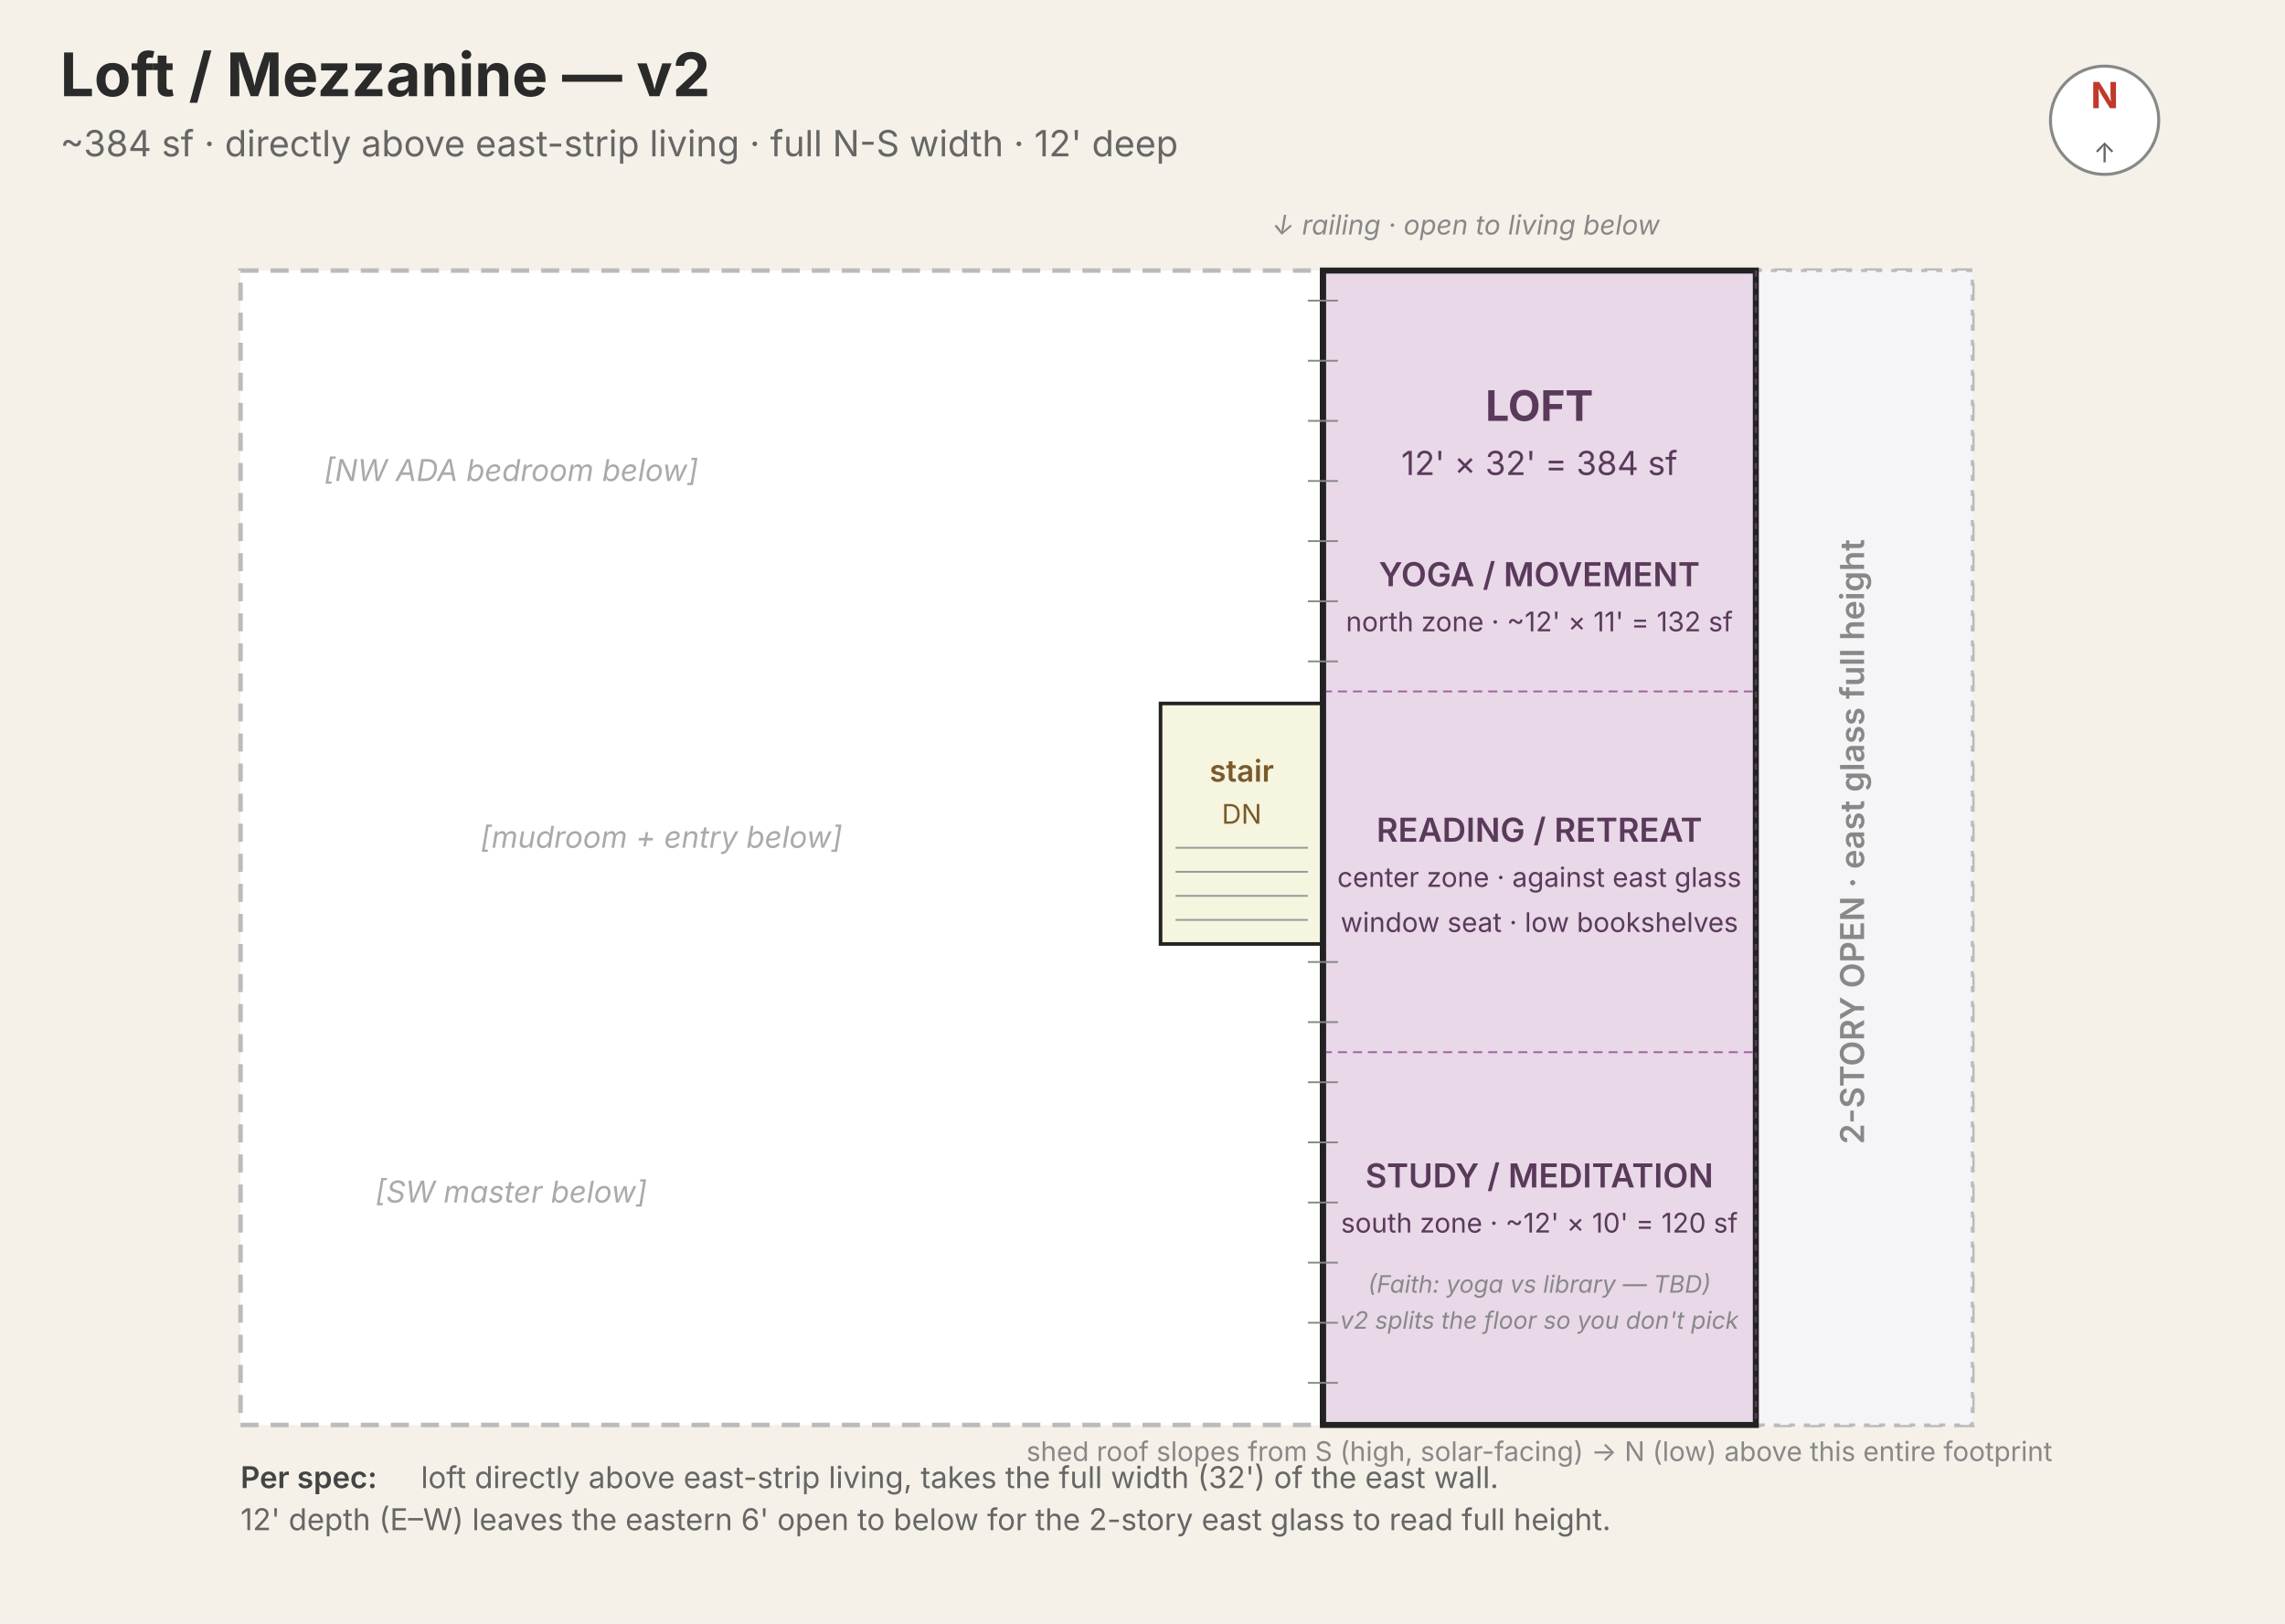
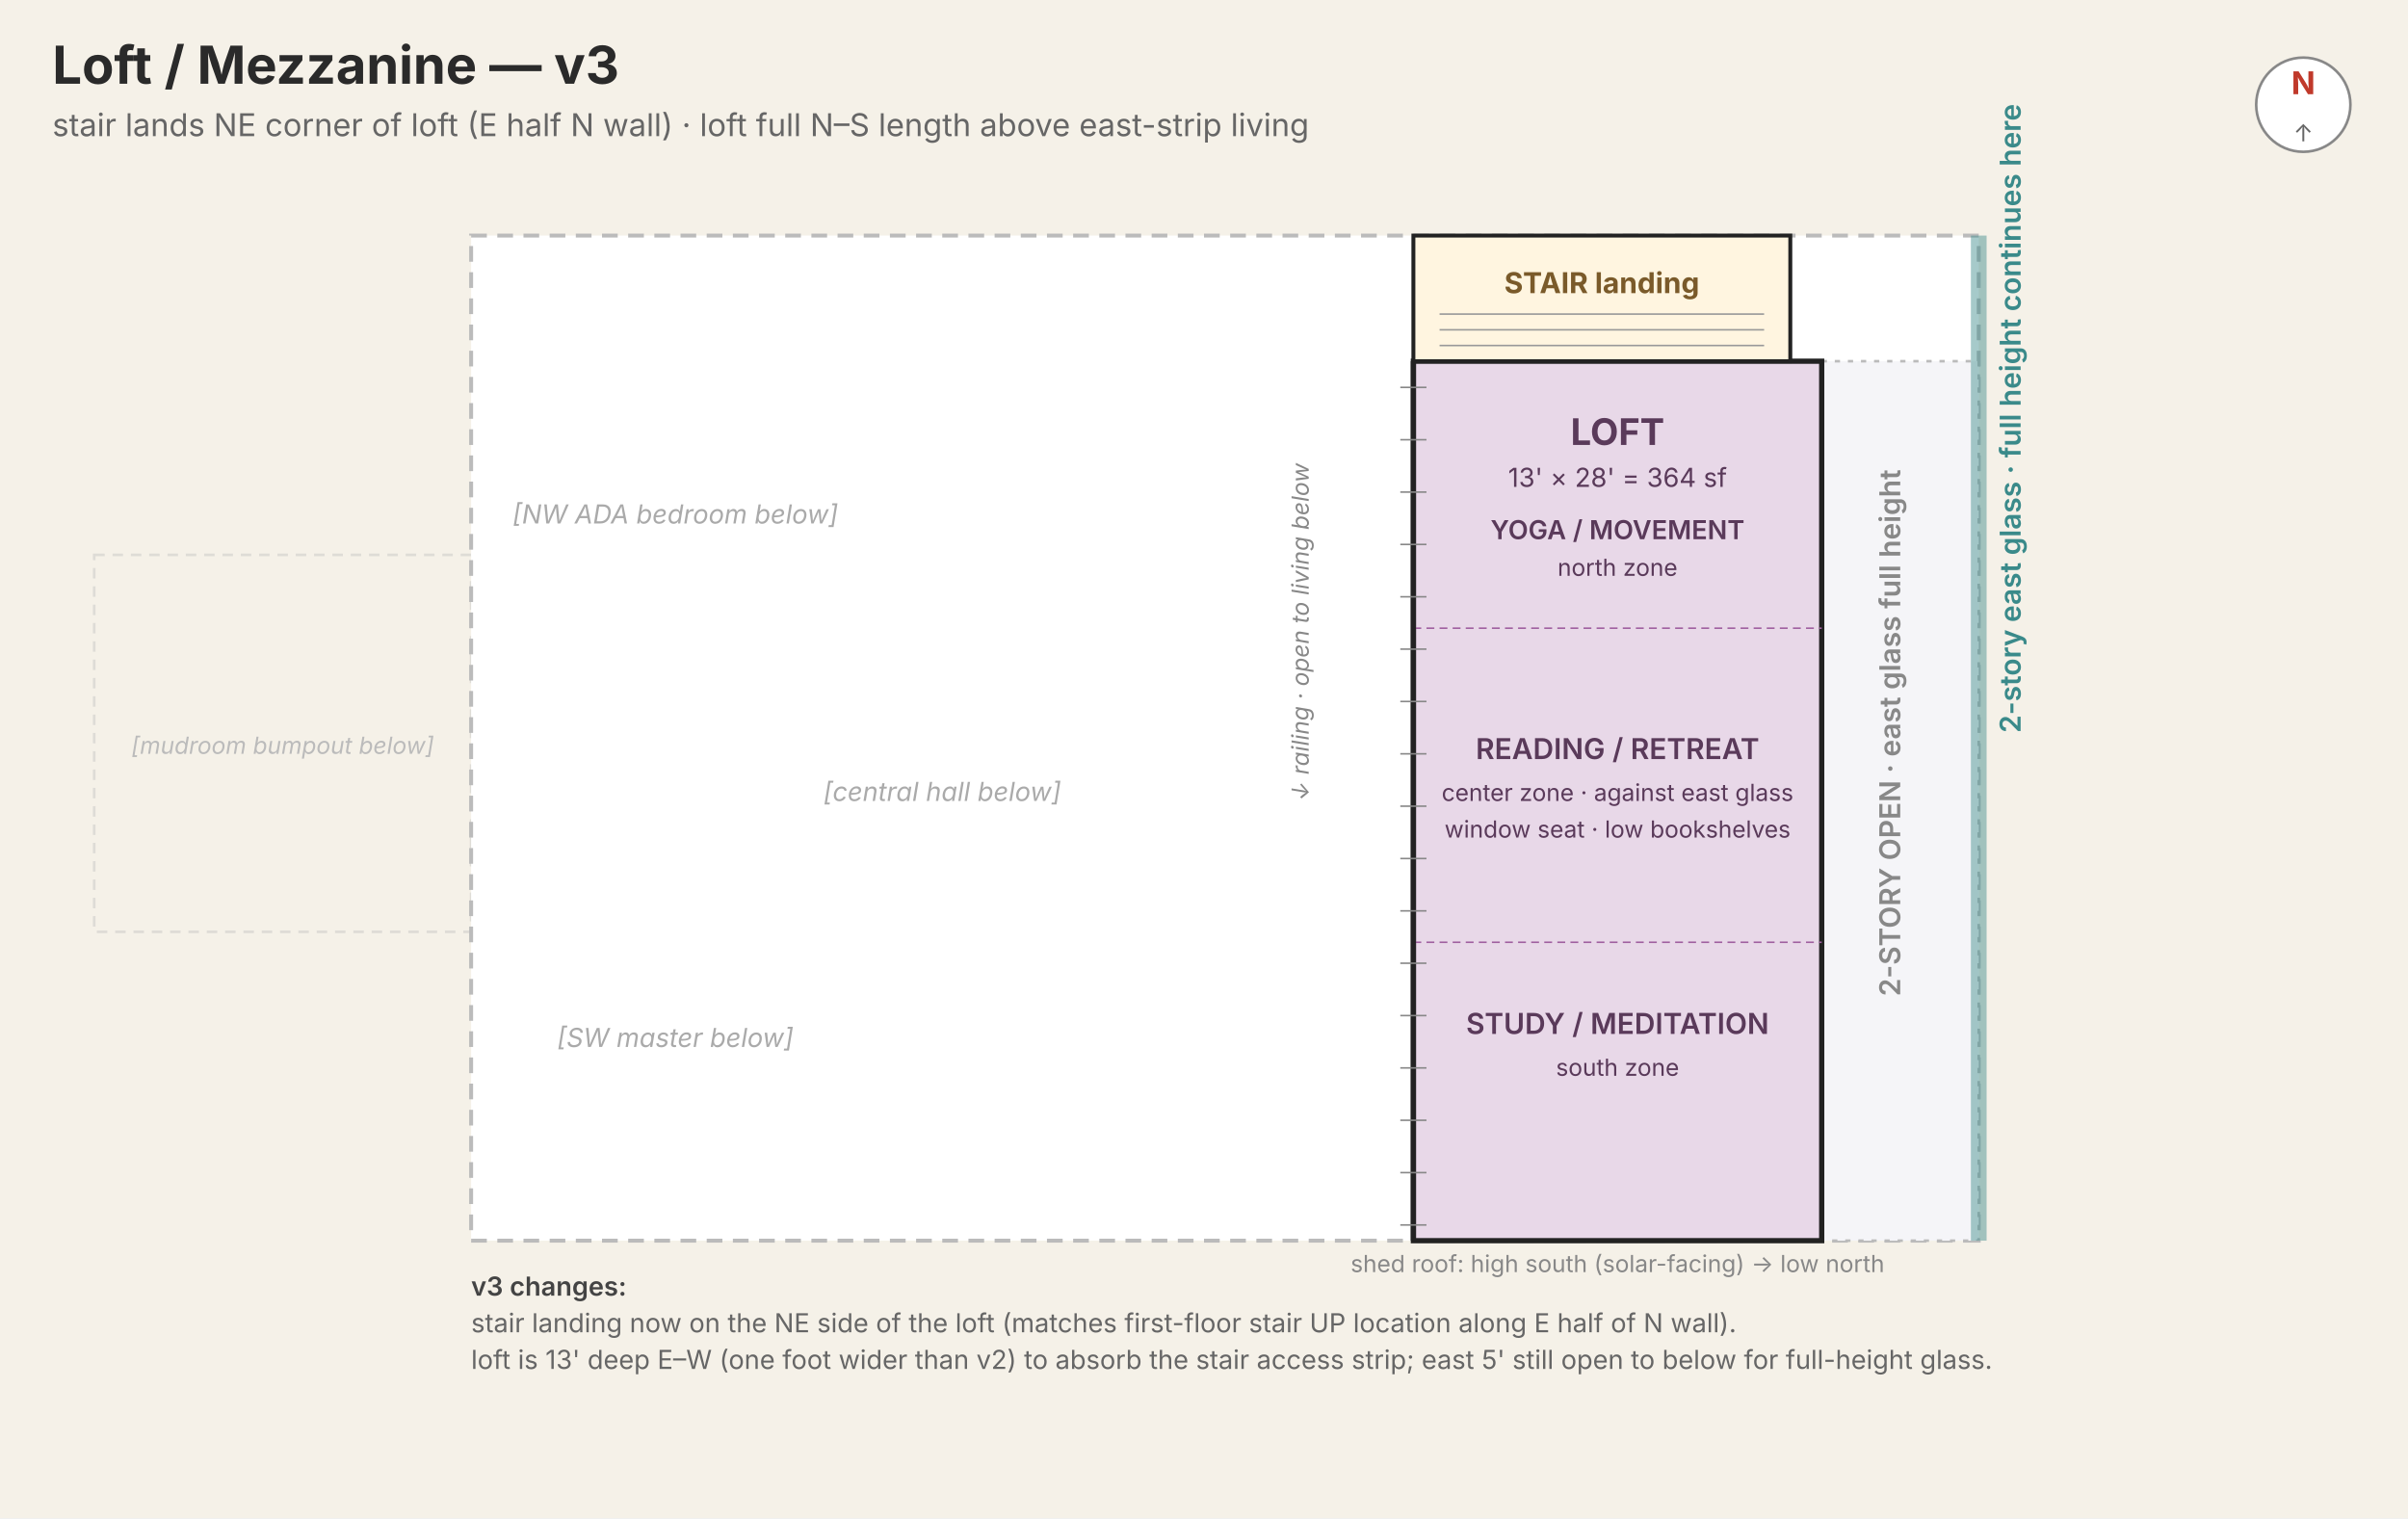
- <svg xmlns="http://www.w3.org/2000/svg" viewBox="0 0 760 540" font-family="-apple-system, sans-serif">
-   <rect width="760" height="540" fill="#f5f1e8" />
-   <text x="20" y="32" font-size="20" font-weight="700" fill="#2a2a2a">Loft / Mezzanine — v2</text>
-   <text x="20" y="52" font-size="12" fill="#666">~384 sf · directly above east-strip living · full N-S width · 12' deep</text>
-   <g transform="translate(700,40)">
+ <svg xmlns="http://www.w3.org/2000/svg" viewBox="0 0 920 580" font-family="-apple-system, sans-serif">
+   <rect width="920" height="580" fill="#f5f1e8" />
+   <text x="20" y="32" font-size="20" font-weight="700" fill="#2a2a2a">Loft / Mezzanine — v3</text>
+   <text x="20" y="52" font-size="12" fill="#666">stair lands NE corner of loft (E half N wall) · loft full N–S length above east-strip living</text>
+   <g transform="translate(880,40)">
    <circle r="18" fill="#fff" stroke="#888" stroke-width="1" />
    <text y="-4" text-anchor="middle" font-size="12" font-weight="700" fill="#c0392b">N</text>
    <text y="14" text-anchor="middle" font-size="9" fill="#666">↑</text>
  </g>
-   <rect x="80" y="90" width="576" height="384" fill="#fff" stroke="#bbb" stroke-width="1.5" stroke-dasharray="6,4" />
-   <text x="170" y="160" text-anchor="middle" font-size="10" fill="#aaa" font-style="italic">[NW ADA bedroom below]</text>
-   <text x="170" y="400" text-anchor="middle" font-size="10" fill="#aaa" font-style="italic">[SW master below]</text>
-   <text x="220" y="282" text-anchor="middle" font-size="10" fill="#aaa" font-style="italic">[mudroom + entry below]</text>
-   <rect x="584" y="90" width="72" height="384" fill="#f5f5f8" stroke="#bbb" stroke-width="1" stroke-dasharray="2,3" />
-   <text x="620" y="280" text-anchor="middle" font-size="11" font-weight="600" fill="#888" transform="rotate(-90 620 280)">2-STORY OPEN · east glass full height</text>
-   <rect x="440" y="90" width="144" height="384" fill="#e8d8e8" stroke="#222" stroke-width="2" />
-   <text x="512" y="140" text-anchor="middle" font-size="14" font-weight="700" fill="#5a3a5a">LOFT</text>
-   <text x="512" y="158" text-anchor="middle" font-size="11" fill="#5a3a5a">12' × 32' = 384 sf</text>
-   <line x1="440" y1="230" x2="584" y2="230" stroke="#a060a0" stroke-width="0.6" stroke-dasharray="3,2" />
-   <line x1="440" y1="350" x2="584" y2="350" stroke="#a060a0" stroke-width="0.6" stroke-dasharray="3,2" />
-   <text x="512" y="195" text-anchor="middle" font-size="11" font-weight="600" fill="#5a3a5a">YOGA / MOVEMENT</text>
-   <text x="512" y="210" text-anchor="middle" font-size="9" fill="#5a3a5a">north zone · ~12' × 11' = 132 sf</text>
-   <text x="512" y="280" text-anchor="middle" font-size="11" font-weight="600" fill="#5a3a5a">READING / RETREAT</text>
-   <text x="512" y="295" text-anchor="middle" font-size="9" fill="#5a3a5a">center zone · against east glass</text>
-   <text x="512" y="310" text-anchor="middle" font-size="9" fill="#5a3a5a">window seat · low bookshelves</text>
-   <text x="512" y="395" text-anchor="middle" font-size="11" font-weight="600" fill="#5a3a5a">STUDY / MEDITATION</text>
-   <text x="512" y="410" text-anchor="middle" font-size="9" fill="#5a3a5a">south zone · ~12' × 10' = 120 sf</text>
-   <text x="512" y="430" text-anchor="middle" font-size="8" font-style="italic" fill="#888">(Faith: yoga vs library — TBD)</text>
-   <text x="512" y="442" text-anchor="middle" font-size="8" font-style="italic" fill="#888">v2 splits the floor so you don't pick</text>
-   <rect x="386" y="234" width="54" height="80" fill="#f5f5e0" stroke="#222" stroke-width="1.2" />
-   <text x="413" y="260" text-anchor="middle" font-size="10" font-weight="600" fill="#7a5a2a">stair</text>
-   <text x="413" y="274" text-anchor="middle" font-size="9" fill="#7a5a2a">DN</text>
+   <rect x="36" y="212" width="144" height="144" fill="none" stroke="#bbb" stroke-width="1" stroke-dasharray="4,3" opacity="0.4" />
+   <text x="108" y="288" text-anchor="middle" font-size="9" fill="#bbb" font-style="italic">[mudroom bumpout below]</text>
+   <rect x="180" y="90" width="576" height="384" fill="#fff" stroke="#bbb" stroke-width="1.5" stroke-dasharray="6,4" />
+   <text x="258" y="200" text-anchor="middle" font-size="10" fill="#aaa" font-style="italic">[NW ADA bedroom below]</text>
+   <text x="258" y="400" text-anchor="middle" font-size="10" fill="#aaa" font-style="italic">[SW master below]</text>
+   <text x="360" y="306" text-anchor="middle" font-size="10" fill="#aaa" font-style="italic">[central hall below]</text>
+   <rect x="696" y="138" width="60" height="336" fill="#f5f5f8" stroke="#bbb" stroke-width="1" stroke-dasharray="2,3" />
+   <text x="726" y="280" text-anchor="middle" font-size="11" font-weight="600" fill="#888" transform="rotate(-90 726 280)">2-STORY OPEN · east glass full height</text>
+   <rect x="540" y="138" width="156" height="336" fill="#e8d8e8" stroke="#222" stroke-width="2" />
+   <rect x="540" y="90" width="144" height="48" fill="#fff5e0" stroke="#222" stroke-width="1.5" />
+   <text x="612" y="112" text-anchor="middle" font-size="11" font-weight="700" fill="#7a5a2a">STAIR landing</text>
  <g stroke="#999" stroke-width="0.6">
-     <line x1="391" y1="282" x2="435" y2="282" />
-     <line x1="391" y1="290" x2="435" y2="290" />
-     <line x1="391" y1="298" x2="435" y2="298" />
-     <line x1="391" y1="306" x2="435" y2="306" />
+     <line x1="550" y1="120" x2="674" y2="120" />
+     <line x1="550" y1="126" x2="674" y2="126" />
+     <line x1="550" y1="132" x2="674" y2="132" />
  </g>
-   <line x1="440" y1="90" x2="440" y2="474" stroke="#222" stroke-width="2" />
+   <line x1="540" y1="240" x2="696" y2="240" stroke="#a060a0" stroke-width="0.6" stroke-dasharray="3,2" />
+   <line x1="540" y1="360" x2="696" y2="360" stroke="#a060a0" stroke-width="0.6" stroke-dasharray="3,2" />
+   <text x="618" y="170" text-anchor="middle" font-size="14" font-weight="700" fill="#5a3a5a">LOFT</text>
+   <text x="618" y="186" text-anchor="middle" font-size="10" fill="#5a3a5a">13' × 28' = 364 sf</text>
+   <text x="618" y="206" text-anchor="middle" font-size="10" font-weight="600" fill="#5a3a5a">YOGA / MOVEMENT</text>
+   <text x="618" y="220" text-anchor="middle" font-size="9" fill="#5a3a5a">north zone</text>
+   <text x="618" y="290" text-anchor="middle" font-size="11" font-weight="600" fill="#5a3a5a">READING / RETREAT</text>
+   <text x="618" y="306" text-anchor="middle" font-size="9" fill="#5a3a5a">center zone · against east glass</text>
+   <text x="618" y="320" text-anchor="middle" font-size="9" fill="#5a3a5a">window seat · low bookshelves</text>
+   <text x="618" y="395" text-anchor="middle" font-size="11" font-weight="600" fill="#5a3a5a">STUDY / MEDITATION</text>
+   <text x="618" y="411" text-anchor="middle" font-size="9" fill="#5a3a5a">south zone</text>
+   <line x1="756" y1="90" x2="756" y2="474" stroke="#3a8a8a" stroke-width="6" opacity="0.45" />
+   <text x="772" y="280" font-size="11" font-weight="600" fill="#3a8a8a" transform="rotate(-90 772 280)">2-story east glass · full height continues here</text>
+   <line x1="540" y1="138" x2="540" y2="474" stroke="#222" stroke-width="2" />
  <g stroke="#888" stroke-width="0.6">
-     <line x1="435" y1="100" x2="445" y2="100" />
-     <line x1="435" y1="120" x2="445" y2="120" />
-     <line x1="435" y1="140" x2="445" y2="140" />
-     <line x1="435" y1="160" x2="445" y2="160" />
-     <line x1="435" y1="180" x2="445" y2="180" />
-     <line x1="435" y1="200" x2="445" y2="200" />
-     <line x1="435" y1="220" x2="445" y2="220" />
-     <line x1="435" y1="320" x2="445" y2="320" />
-     <line x1="435" y1="340" x2="445" y2="340" />
-     <line x1="435" y1="360" x2="445" y2="360" />
-     <line x1="435" y1="380" x2="445" y2="380" />
-     <line x1="435" y1="400" x2="445" y2="400" />
-     <line x1="435" y1="420" x2="445" y2="420" />
-     <line x1="435" y1="440" x2="445" y2="440" />
-     <line x1="435" y1="460" x2="445" y2="460" />
+     <line x1="535" y1="148" x2="545" y2="148" />
+     <line x1="535" y1="168" x2="545" y2="168" />
+     <line x1="535" y1="188" x2="545" y2="188" />
+     <line x1="535" y1="208" x2="545" y2="208" />
+     <line x1="535" y1="228" x2="545" y2="228" />
+     <line x1="535" y1="248" x2="545" y2="248" />
+     <line x1="535" y1="268" x2="545" y2="268" />
+     <line x1="535" y1="288" x2="545" y2="288" />
+     <line x1="535" y1="308" x2="545" y2="308" />
+     <line x1="535" y1="328" x2="545" y2="328" />
+     <line x1="535" y1="348" x2="545" y2="348" />
+     <line x1="535" y1="368" x2="545" y2="368" />
+     <line x1="535" y1="388" x2="545" y2="388" />
+     <line x1="535" y1="408" x2="545" y2="408" />
+     <line x1="535" y1="428" x2="545" y2="428" />
+     <line x1="535" y1="448" x2="545" y2="448" />
+     <line x1="535" y1="468" x2="545" y2="468" />
  </g>
-   <text x="423" y="78" font-size="9" font-style="italic" fill="#888">↓ railing · open to living below</text>
-   <line x1="584" y1="90" x2="584" y2="474" stroke="#5a3a5a" stroke-width="0.8" stroke-dasharray="2,2" />
-   <text x="512" y="486" text-anchor="middle" font-size="9" fill="#888">shed roof slopes from S (high, solar-facing) → N (low) above this entire footprint</text>
-   <g transform="translate(80,495)">
-     <text font-size="10" fill="#444" font-weight="600">Per spec:</text>
-     <text x="60" font-size="10" fill="#666">loft directly above east-strip living, takes the full width (32') of the east wall.</text>
-     <text x="0" y="14" font-size="10" fill="#666">12' depth (E–W) leaves the eastern 6' open to below for the 2-story east glass to read full height.</text>
+   <text x="500" y="306" font-size="9" font-style="italic" fill="#888" transform="rotate(-90 500 306)">↓ railing · open to living below</text>
+   <text x="618" y="486" text-anchor="middle" font-size="9" fill="#888">shed roof: high south (solar-facing) → low north</text>
+   <g transform="translate(180,495)">
+     <text font-size="10" fill="#444" font-weight="600">v3 changes:</text>
+     <text x="0" y="14" font-size="10" fill="#666">stair landing now on the NE side of the loft (matches first-floor stair UP location along E half of N wall).</text>
+     <text x="0" y="28" font-size="10" fill="#666">loft is 13' deep E–W (one foot wider than v2) to absorb the stair access strip; east 5' still open to below for full-height glass.</text>
  </g>
</svg>
